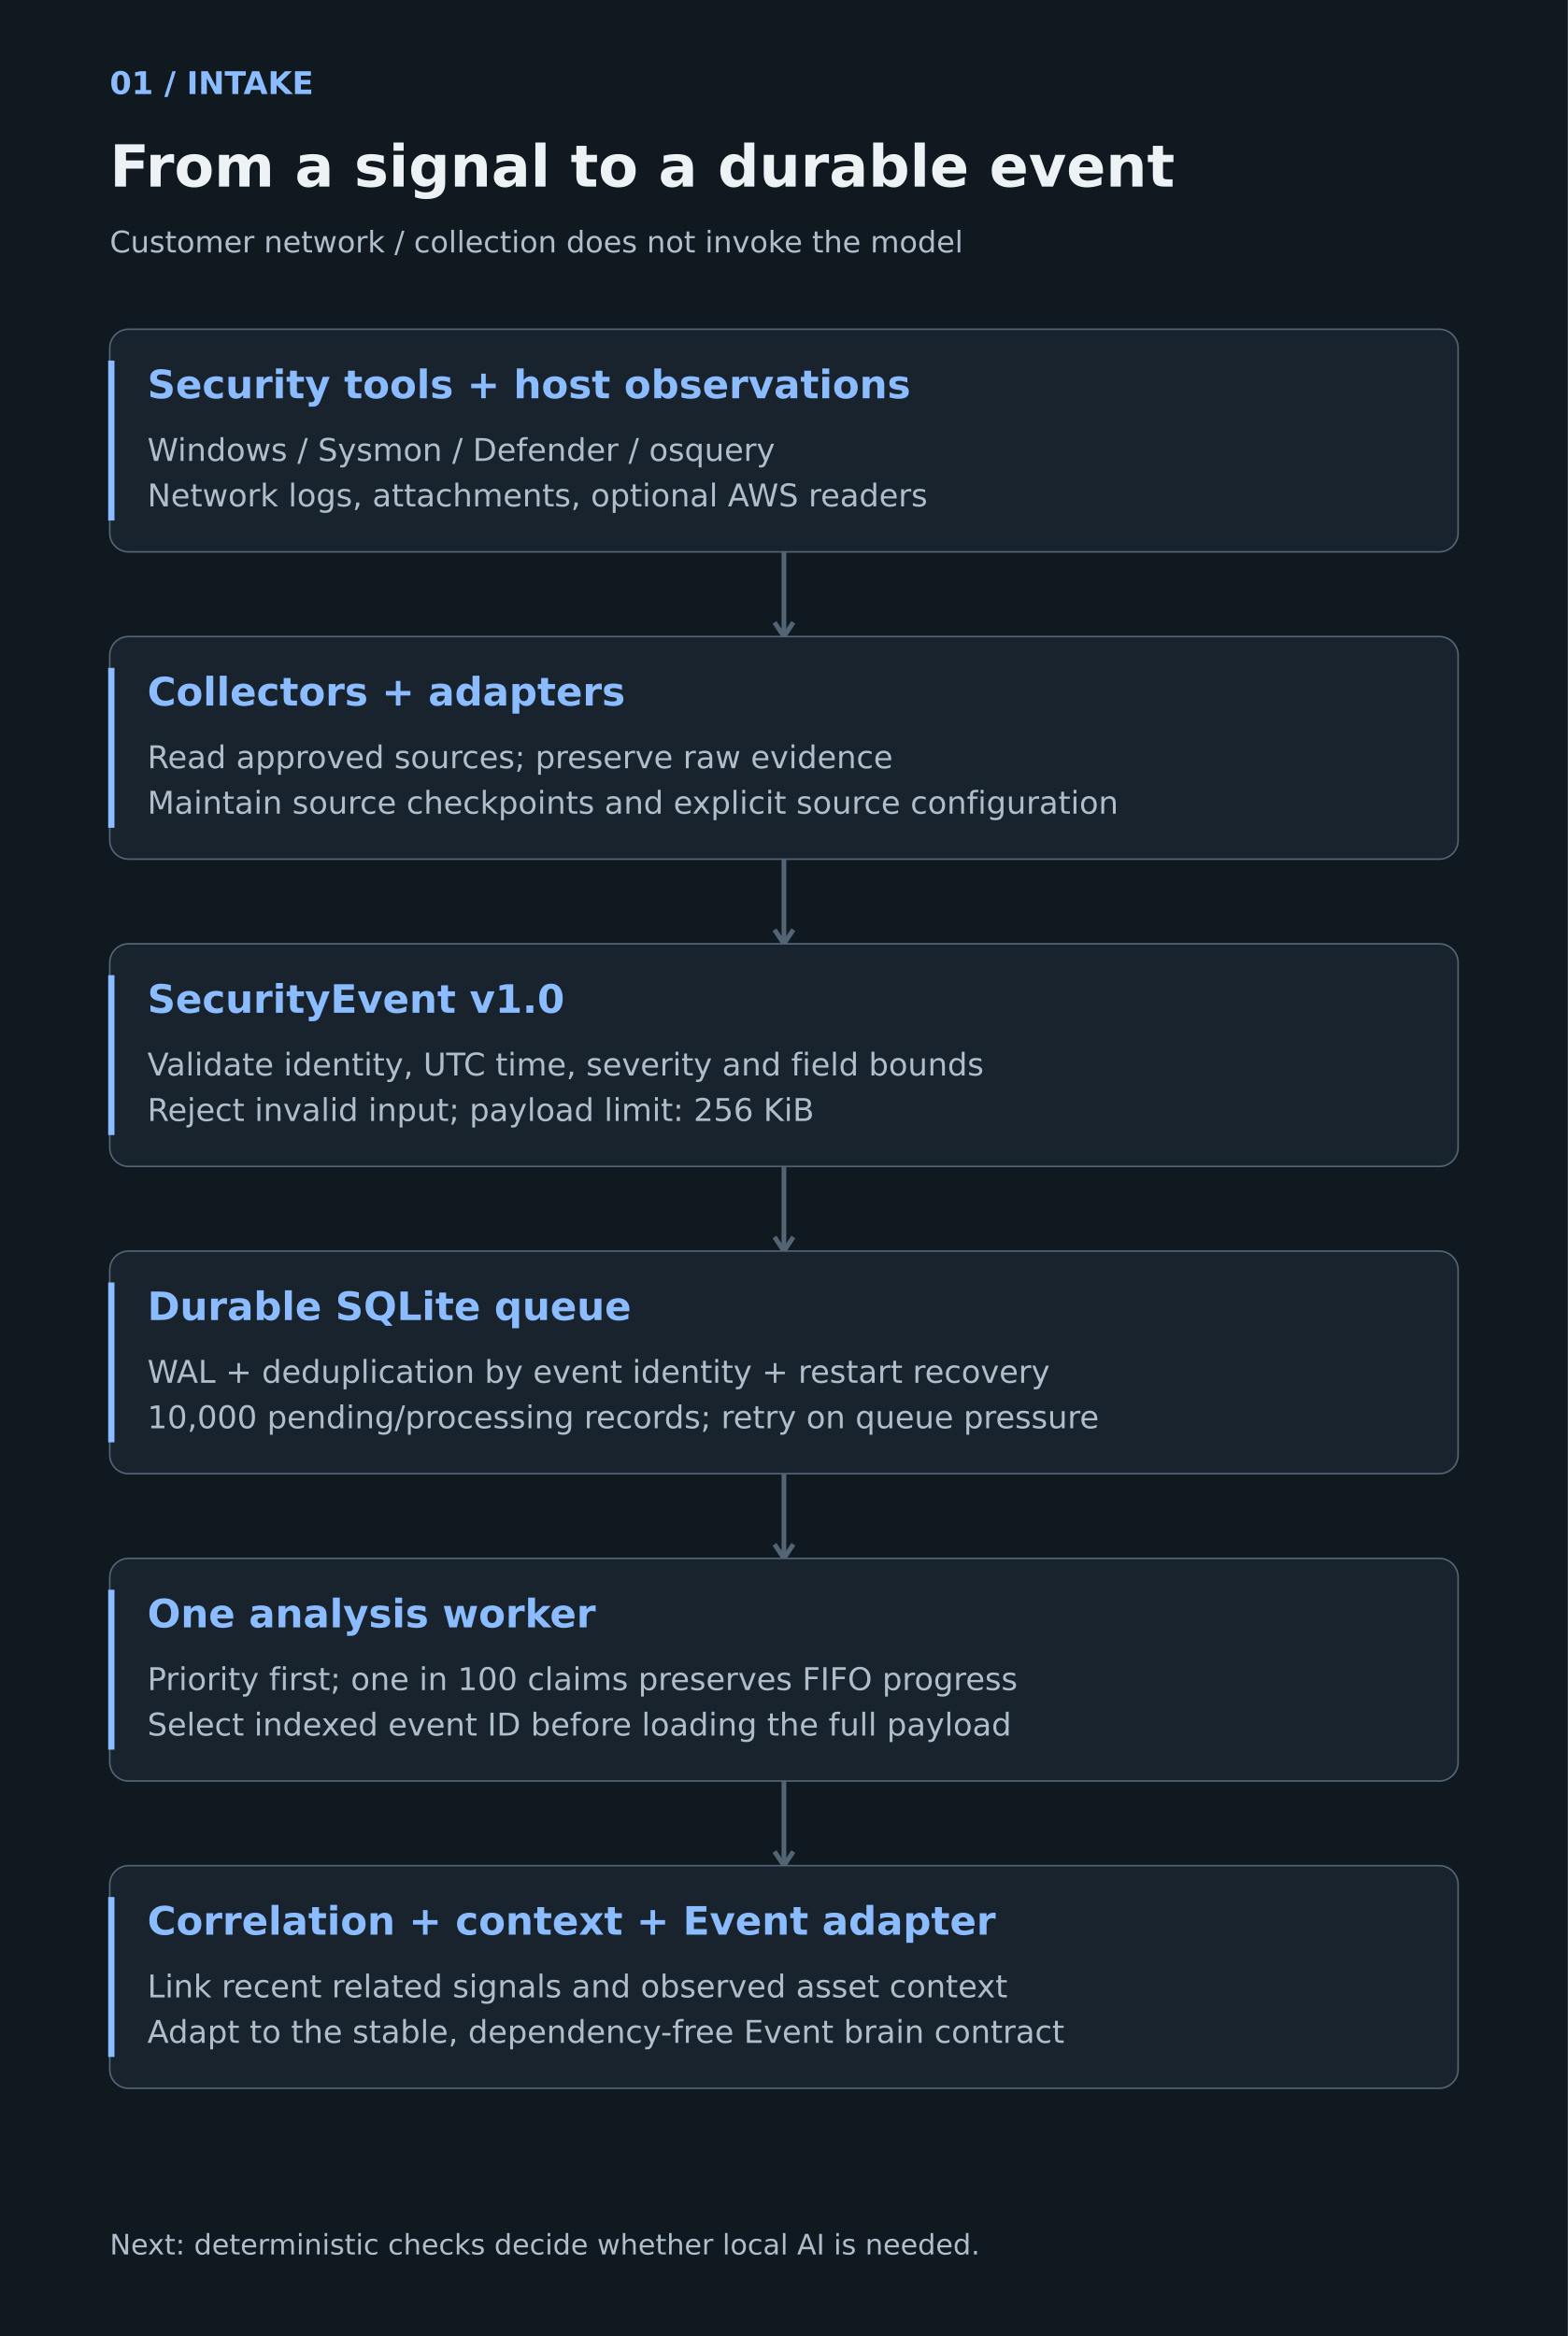
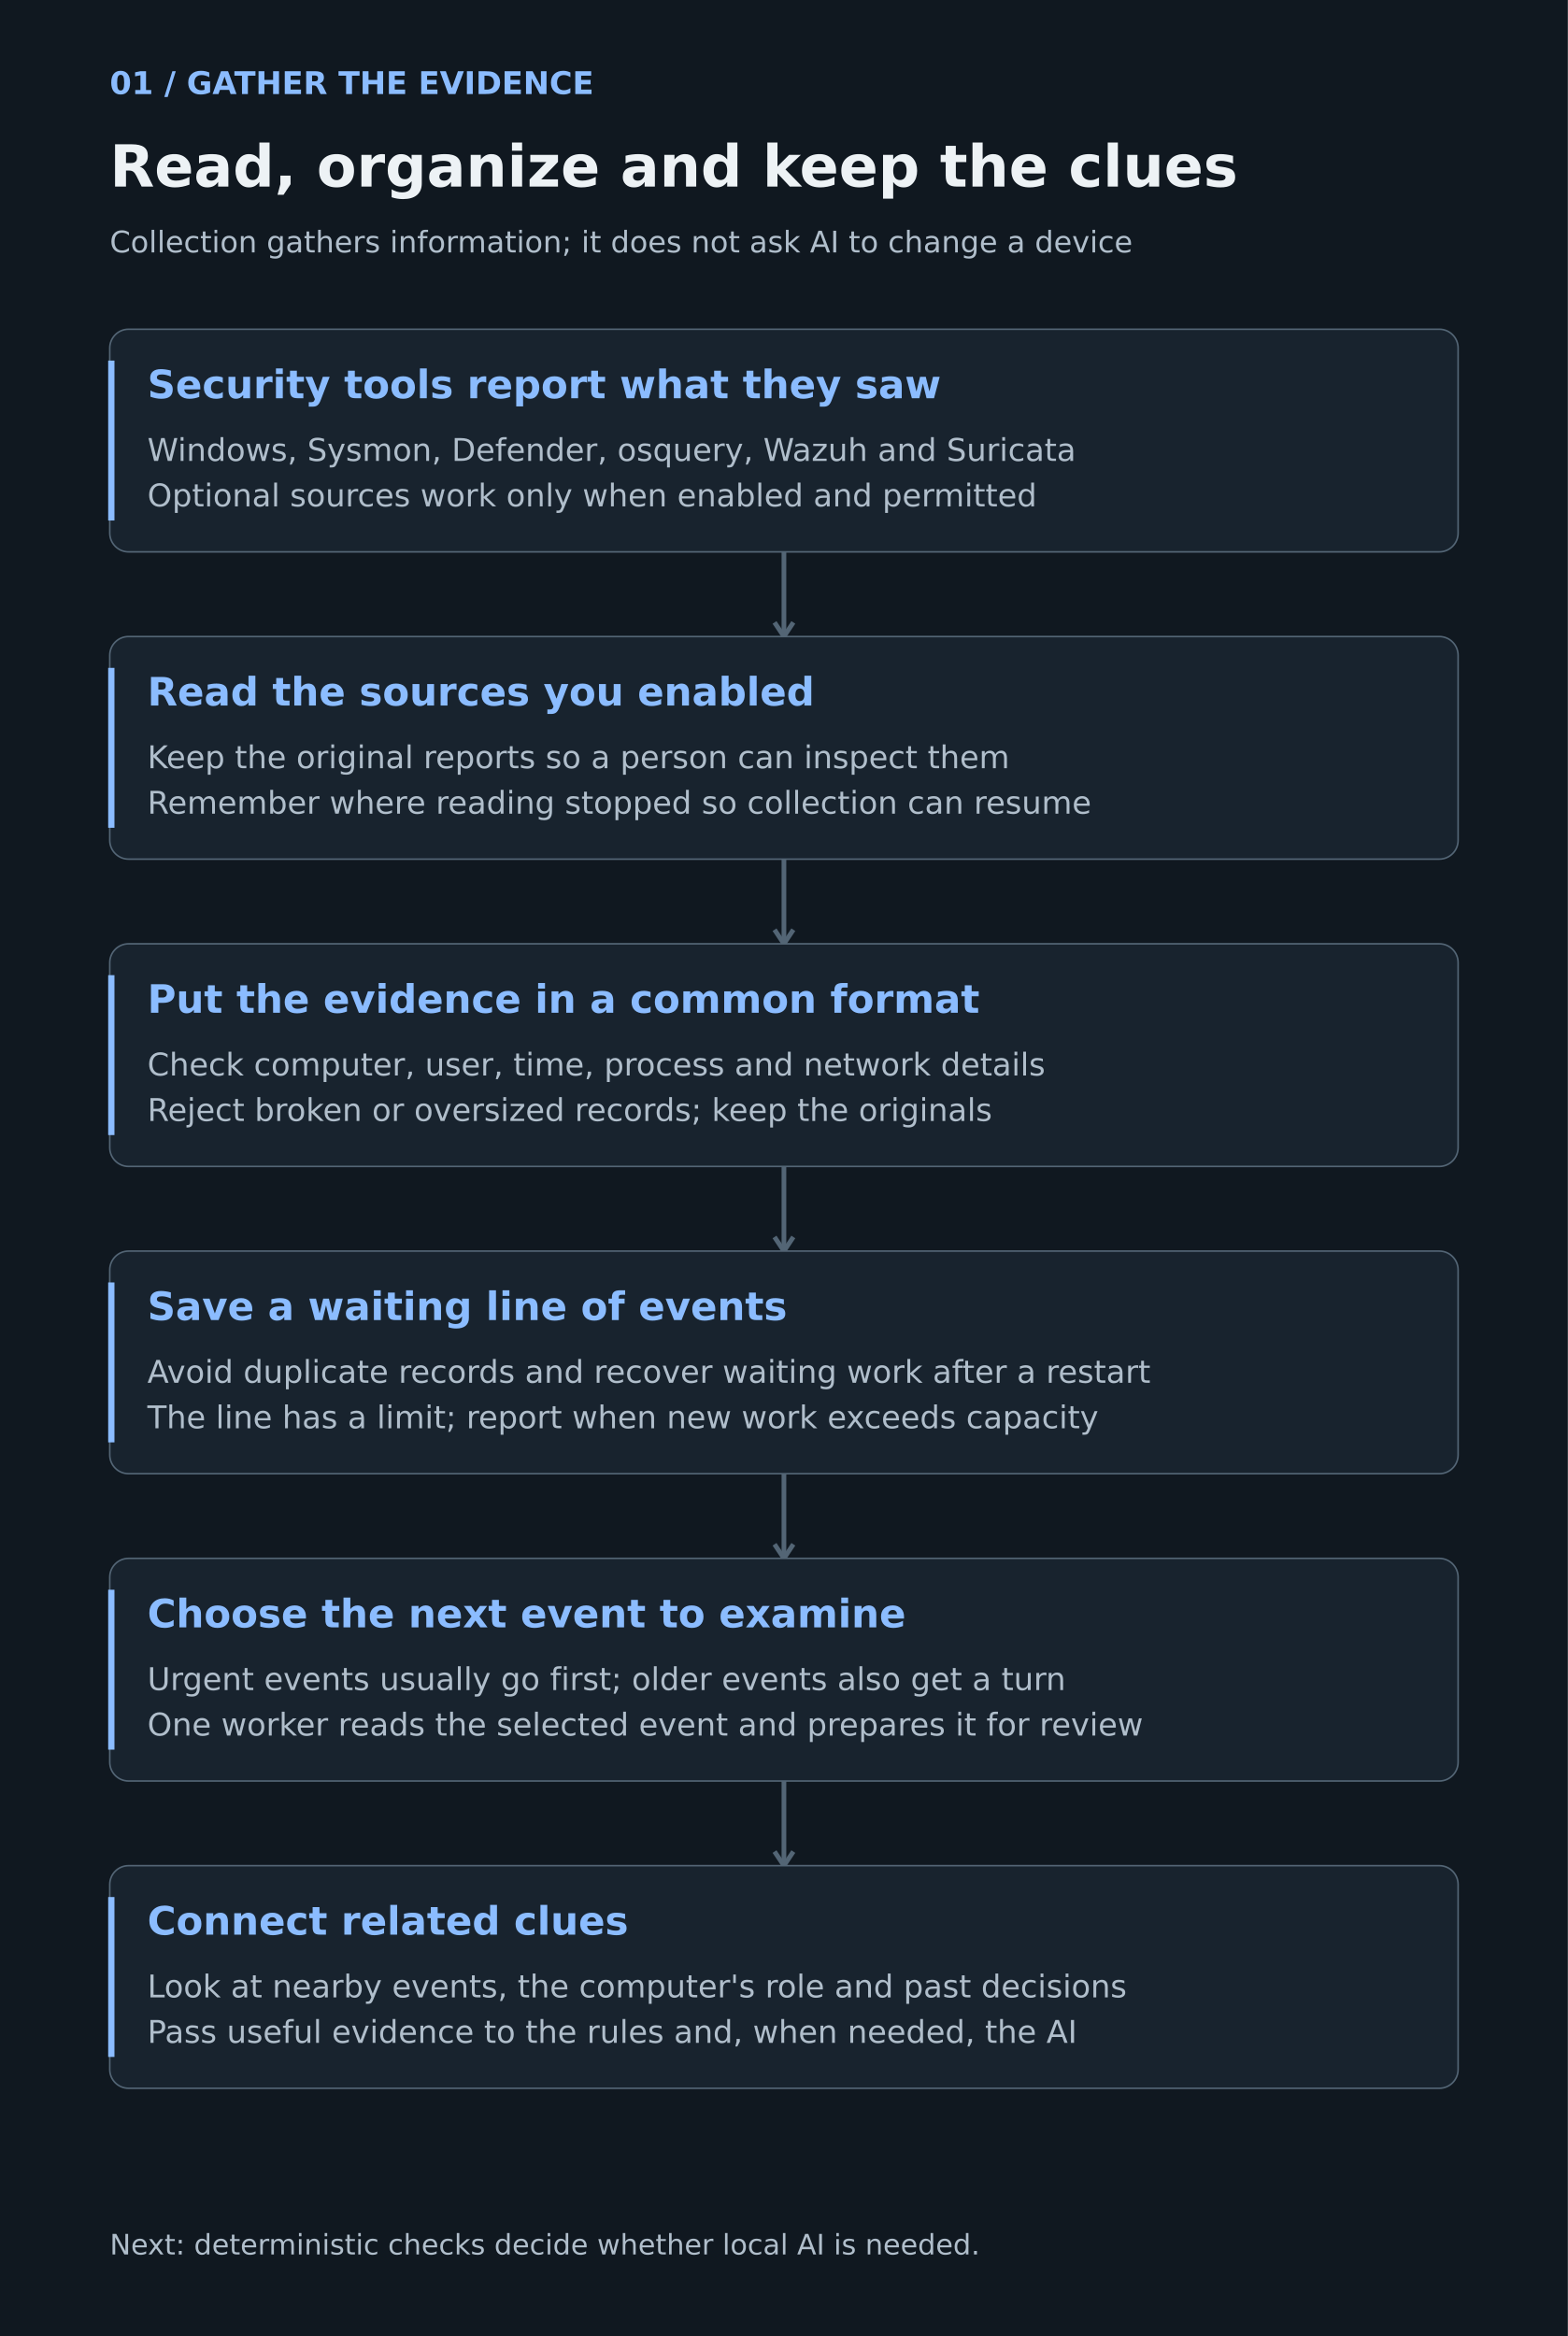
<svg xmlns="http://www.w3.org/2000/svg" width="1000" height="1490" viewBox="0 0 1000 1490" role="img" aria-labelledby="title desc">
  <rect width="1000" height="1490" fill="#101820" />
-   <text x="70" y="60" fill="#8bbcff" font-family="Segoe UI,DejaVu Sans,sans-serif" font-size="20" font-weight="600">01 / INTAKE</text>
-   <text x="70" y="119" fill="#edf2f5" font-family="Segoe UI,DejaVu Sans,sans-serif" font-size="37" font-weight="600">From a signal to a durable event</text>
-   <text x="70" y="161" fill="#b0becb" font-family="Segoe UI,DejaVu Sans,sans-serif" font-size="19" font-weight="400">Customer network / collection does not invoke the model</text>
+   <text x="70" y="60" fill="#8bbcff" font-family="Segoe UI,DejaVu Sans,sans-serif" font-size="20" font-weight="600">01 / GATHER THE EVIDENCE</text>
+   <text x="70" y="119" fill="#edf2f5" font-family="Segoe UI,DejaVu Sans,sans-serif" font-size="37" font-weight="600">Read, organize and keep the clues</text>
+   <text x="70" y="161" fill="#b0becb" font-family="Segoe UI,DejaVu Sans,sans-serif" font-size="19" font-weight="400">Collection gathers information; it does not ask AI to change a device</text>
  <polyline points="500.0,352 500.0,379.0 500.0,379.0 500.0,406" fill="none" stroke="#536575" stroke-width="3" />
  <path d="M494.0,397 L500.0,406 L506.0,397" fill="none" stroke="#536575" stroke-width="3" />
  <polyline points="500.0,548 500.0,575.0 500.0,575.0 500.0,602" fill="none" stroke="#536575" stroke-width="3" />
  <path d="M494.0,593 L500.0,602 L506.0,593" fill="none" stroke="#536575" stroke-width="3" />
  <polyline points="500.0,744 500.0,771.0 500.0,771.0 500.0,798" fill="none" stroke="#536575" stroke-width="3" />
  <path d="M494.0,789 L500.0,798 L506.0,789" fill="none" stroke="#536575" stroke-width="3" />
  <polyline points="500.0,940 500.0,967.0 500.0,967.0 500.0,994" fill="none" stroke="#536575" stroke-width="3" />
  <path d="M494.0,985 L500.0,994 L506.0,985" fill="none" stroke="#536575" stroke-width="3" />
  <polyline points="500.0,1136 500.0,1163.0 500.0,1163.0 500.0,1190" fill="none" stroke="#536575" stroke-width="3" />
  <path d="M494.0,1181 L500.0,1190 L506.0,1181" fill="none" stroke="#536575" stroke-width="3" />
  <rect x="70" y="210" width="860" height="142" rx="12" fill="#18232e" stroke="#536575" />
  <path d="M71,230 V332" stroke="#8bbcff" stroke-width="4" />
-   <text x="94" y="254" fill="#8bbcff" font-family="Segoe UI,DejaVu Sans,sans-serif" font-size="25" font-weight="600">Security tools + host observations</text>
-   <text x="94" y="294" fill="#b0becb" font-family="Segoe UI,DejaVu Sans,sans-serif" font-size="20" font-weight="400">Windows / Sysmon / Defender / osquery</text>
-   <text x="94" y="323" fill="#b0becb" font-family="Segoe UI,DejaVu Sans,sans-serif" font-size="20" font-weight="400">Network logs, attachments, optional AWS readers</text>
+   <text x="94" y="254" fill="#8bbcff" font-family="Segoe UI,DejaVu Sans,sans-serif" font-size="25" font-weight="600">Security tools report what they saw</text>
+   <text x="94" y="294" fill="#b0becb" font-family="Segoe UI,DejaVu Sans,sans-serif" font-size="20" font-weight="400">Windows, Sysmon, Defender, osquery, Wazuh and Suricata</text>
+   <text x="94" y="323" fill="#b0becb" font-family="Segoe UI,DejaVu Sans,sans-serif" font-size="20" font-weight="400">Optional sources work only when enabled and permitted</text>
  <rect x="70" y="406" width="860" height="142" rx="12" fill="#18232e" stroke="#536575" />
  <path d="M71,426 V528" stroke="#8bbcff" stroke-width="4" />
-   <text x="94" y="450" fill="#8bbcff" font-family="Segoe UI,DejaVu Sans,sans-serif" font-size="25" font-weight="600">Collectors + adapters</text>
-   <text x="94" y="490" fill="#b0becb" font-family="Segoe UI,DejaVu Sans,sans-serif" font-size="20" font-weight="400">Read approved sources; preserve raw evidence</text>
-   <text x="94" y="519" fill="#b0becb" font-family="Segoe UI,DejaVu Sans,sans-serif" font-size="20" font-weight="400">Maintain source checkpoints and explicit source configuration</text>
+   <text x="94" y="450" fill="#8bbcff" font-family="Segoe UI,DejaVu Sans,sans-serif" font-size="25" font-weight="600">Read the sources you enabled</text>
+   <text x="94" y="490" fill="#b0becb" font-family="Segoe UI,DejaVu Sans,sans-serif" font-size="20" font-weight="400">Keep the original reports so a person can inspect them</text>
+   <text x="94" y="519" fill="#b0becb" font-family="Segoe UI,DejaVu Sans,sans-serif" font-size="20" font-weight="400">Remember where reading stopped so collection can resume</text>
  <rect x="70" y="602" width="860" height="142" rx="12" fill="#18232e" stroke="#536575" />
  <path d="M71,622 V724" stroke="#8bbcff" stroke-width="4" />
-   <text x="94" y="646" fill="#8bbcff" font-family="Segoe UI,DejaVu Sans,sans-serif" font-size="25" font-weight="600">SecurityEvent v1.0</text>
-   <text x="94" y="686" fill="#b0becb" font-family="Segoe UI,DejaVu Sans,sans-serif" font-size="20" font-weight="400">Validate identity, UTC time, severity and field bounds</text>
-   <text x="94" y="715" fill="#b0becb" font-family="Segoe UI,DejaVu Sans,sans-serif" font-size="20" font-weight="400">Reject invalid input; payload limit: 256 KiB</text>
+   <text x="94" y="646" fill="#8bbcff" font-family="Segoe UI,DejaVu Sans,sans-serif" font-size="25" font-weight="600">Put the evidence in a common format</text>
+   <text x="94" y="686" fill="#b0becb" font-family="Segoe UI,DejaVu Sans,sans-serif" font-size="20" font-weight="400">Check computer, user, time, process and network details</text>
+   <text x="94" y="715" fill="#b0becb" font-family="Segoe UI,DejaVu Sans,sans-serif" font-size="20" font-weight="400">Reject broken or oversized records; keep the originals</text>
  <rect x="70" y="798" width="860" height="142" rx="12" fill="#18232e" stroke="#536575" />
  <path d="M71,818 V920" stroke="#8bbcff" stroke-width="4" />
-   <text x="94" y="842" fill="#8bbcff" font-family="Segoe UI,DejaVu Sans,sans-serif" font-size="25" font-weight="600">Durable SQLite queue</text>
-   <text x="94" y="882" fill="#b0becb" font-family="Segoe UI,DejaVu Sans,sans-serif" font-size="20" font-weight="400">WAL + deduplication by event identity + restart recovery</text>
-   <text x="94" y="911" fill="#b0becb" font-family="Segoe UI,DejaVu Sans,sans-serif" font-size="20" font-weight="400">10,000 pending/processing records; retry on queue pressure</text>
+   <text x="94" y="842" fill="#8bbcff" font-family="Segoe UI,DejaVu Sans,sans-serif" font-size="25" font-weight="600">Save a waiting line of events</text>
+   <text x="94" y="882" fill="#b0becb" font-family="Segoe UI,DejaVu Sans,sans-serif" font-size="20" font-weight="400">Avoid duplicate records and recover waiting work after a restart</text>
+   <text x="94" y="911" fill="#b0becb" font-family="Segoe UI,DejaVu Sans,sans-serif" font-size="20" font-weight="400">The line has a limit; report when new work exceeds capacity</text>
  <rect x="70" y="994" width="860" height="142" rx="12" fill="#18232e" stroke="#536575" />
  <path d="M71,1014 V1116" stroke="#8bbcff" stroke-width="4" />
-   <text x="94" y="1038" fill="#8bbcff" font-family="Segoe UI,DejaVu Sans,sans-serif" font-size="25" font-weight="600">One analysis worker</text>
-   <text x="94" y="1078" fill="#b0becb" font-family="Segoe UI,DejaVu Sans,sans-serif" font-size="20" font-weight="400">Priority first; one in 100 claims preserves FIFO progress</text>
-   <text x="94" y="1107" fill="#b0becb" font-family="Segoe UI,DejaVu Sans,sans-serif" font-size="20" font-weight="400">Select indexed event ID before loading the full payload</text>
+   <text x="94" y="1038" fill="#8bbcff" font-family="Segoe UI,DejaVu Sans,sans-serif" font-size="25" font-weight="600">Choose the next event to examine</text>
+   <text x="94" y="1078" fill="#b0becb" font-family="Segoe UI,DejaVu Sans,sans-serif" font-size="20" font-weight="400">Urgent events usually go first; older events also get a turn</text>
+   <text x="94" y="1107" fill="#b0becb" font-family="Segoe UI,DejaVu Sans,sans-serif" font-size="20" font-weight="400">One worker reads the selected event and prepares it for review</text>
  <rect x="70" y="1190" width="860" height="142" rx="12" fill="#18232e" stroke="#536575" />
  <path d="M71,1210 V1312" stroke="#8bbcff" stroke-width="4" />
-   <text x="94" y="1234" fill="#8bbcff" font-family="Segoe UI,DejaVu Sans,sans-serif" font-size="25" font-weight="600">Correlation + context + Event adapter</text>
-   <text x="94" y="1274" fill="#b0becb" font-family="Segoe UI,DejaVu Sans,sans-serif" font-size="20" font-weight="400">Link recent related signals and observed asset context</text>
-   <text x="94" y="1303" fill="#b0becb" font-family="Segoe UI,DejaVu Sans,sans-serif" font-size="20" font-weight="400">Adapt to the stable, dependency-free Event brain contract</text>
+   <text x="94" y="1234" fill="#8bbcff" font-family="Segoe UI,DejaVu Sans,sans-serif" font-size="25" font-weight="600">Connect related clues</text>
+   <text x="94" y="1274" fill="#b0becb" font-family="Segoe UI,DejaVu Sans,sans-serif" font-size="20" font-weight="400">Look at nearby events, the computer's role and past decisions</text>
+   <text x="94" y="1303" fill="#b0becb" font-family="Segoe UI,DejaVu Sans,sans-serif" font-size="20" font-weight="400">Pass useful evidence to the rules and, when needed, the AI</text>
  <text x="70" y="1438" fill="#b0becb" font-family="Segoe UI,DejaVu Sans,sans-serif" font-size="18" font-weight="400">Next: deterministic checks decide whether local AI is needed.</text>
</svg>
